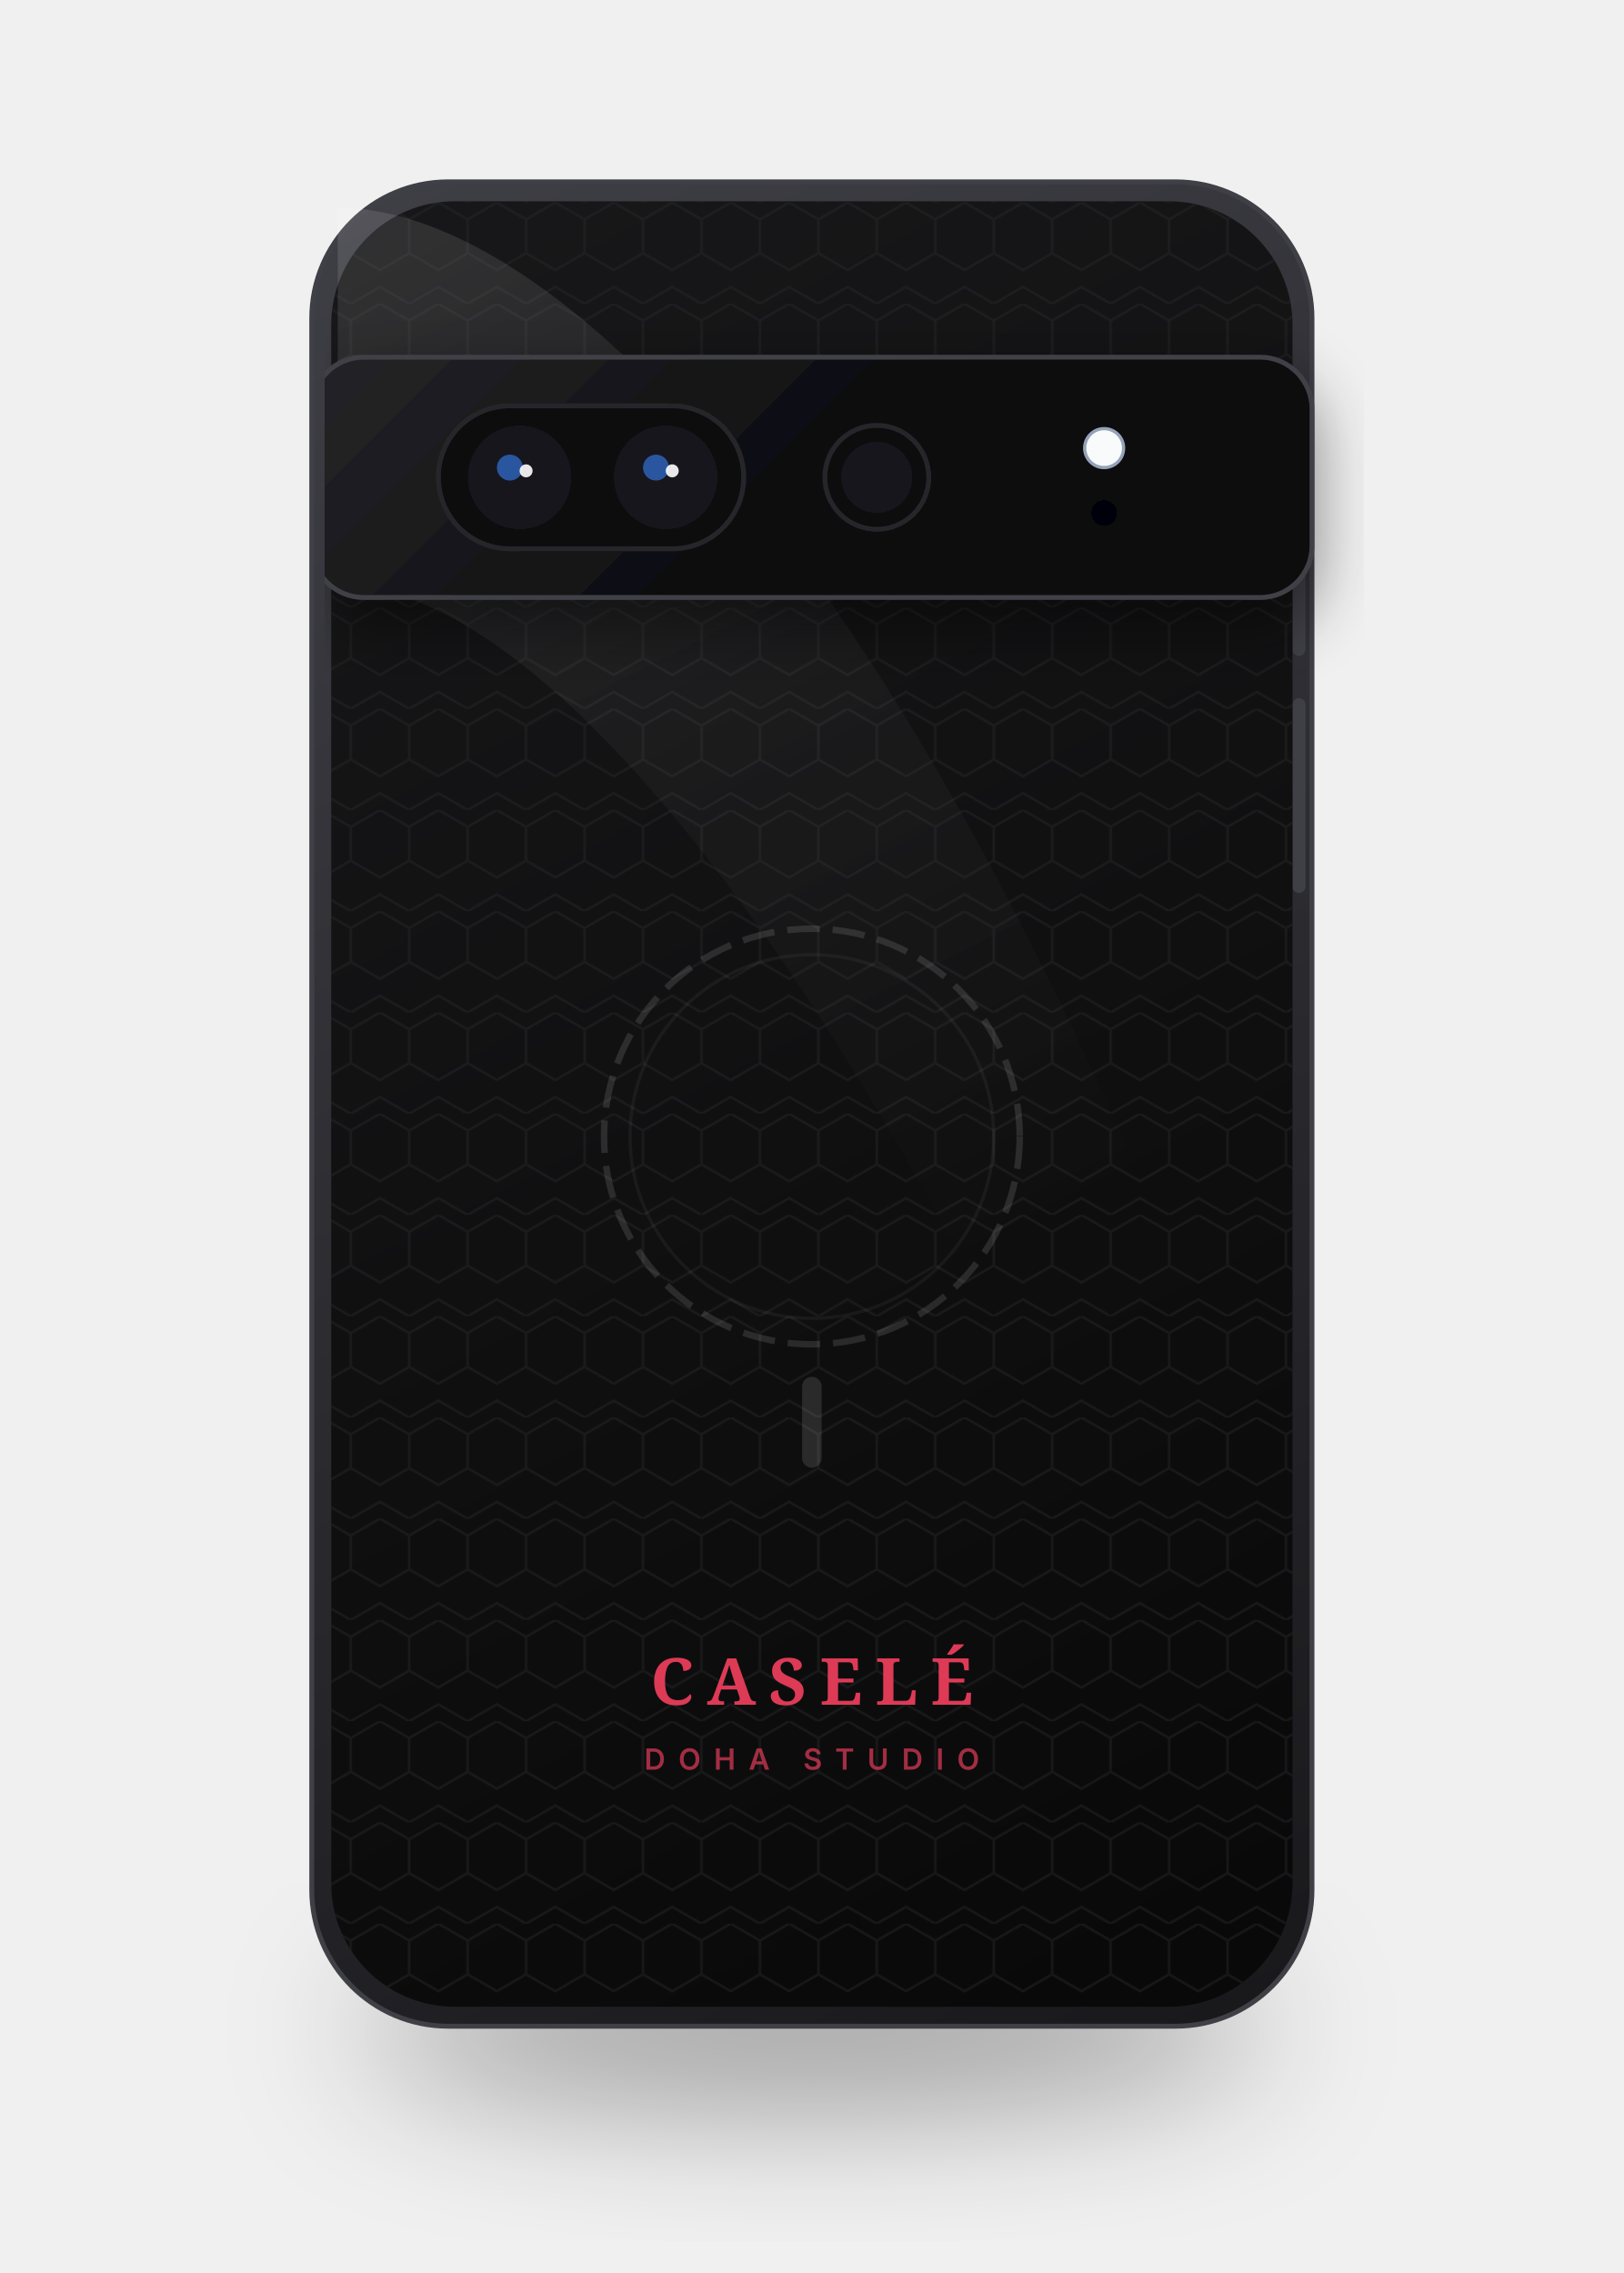
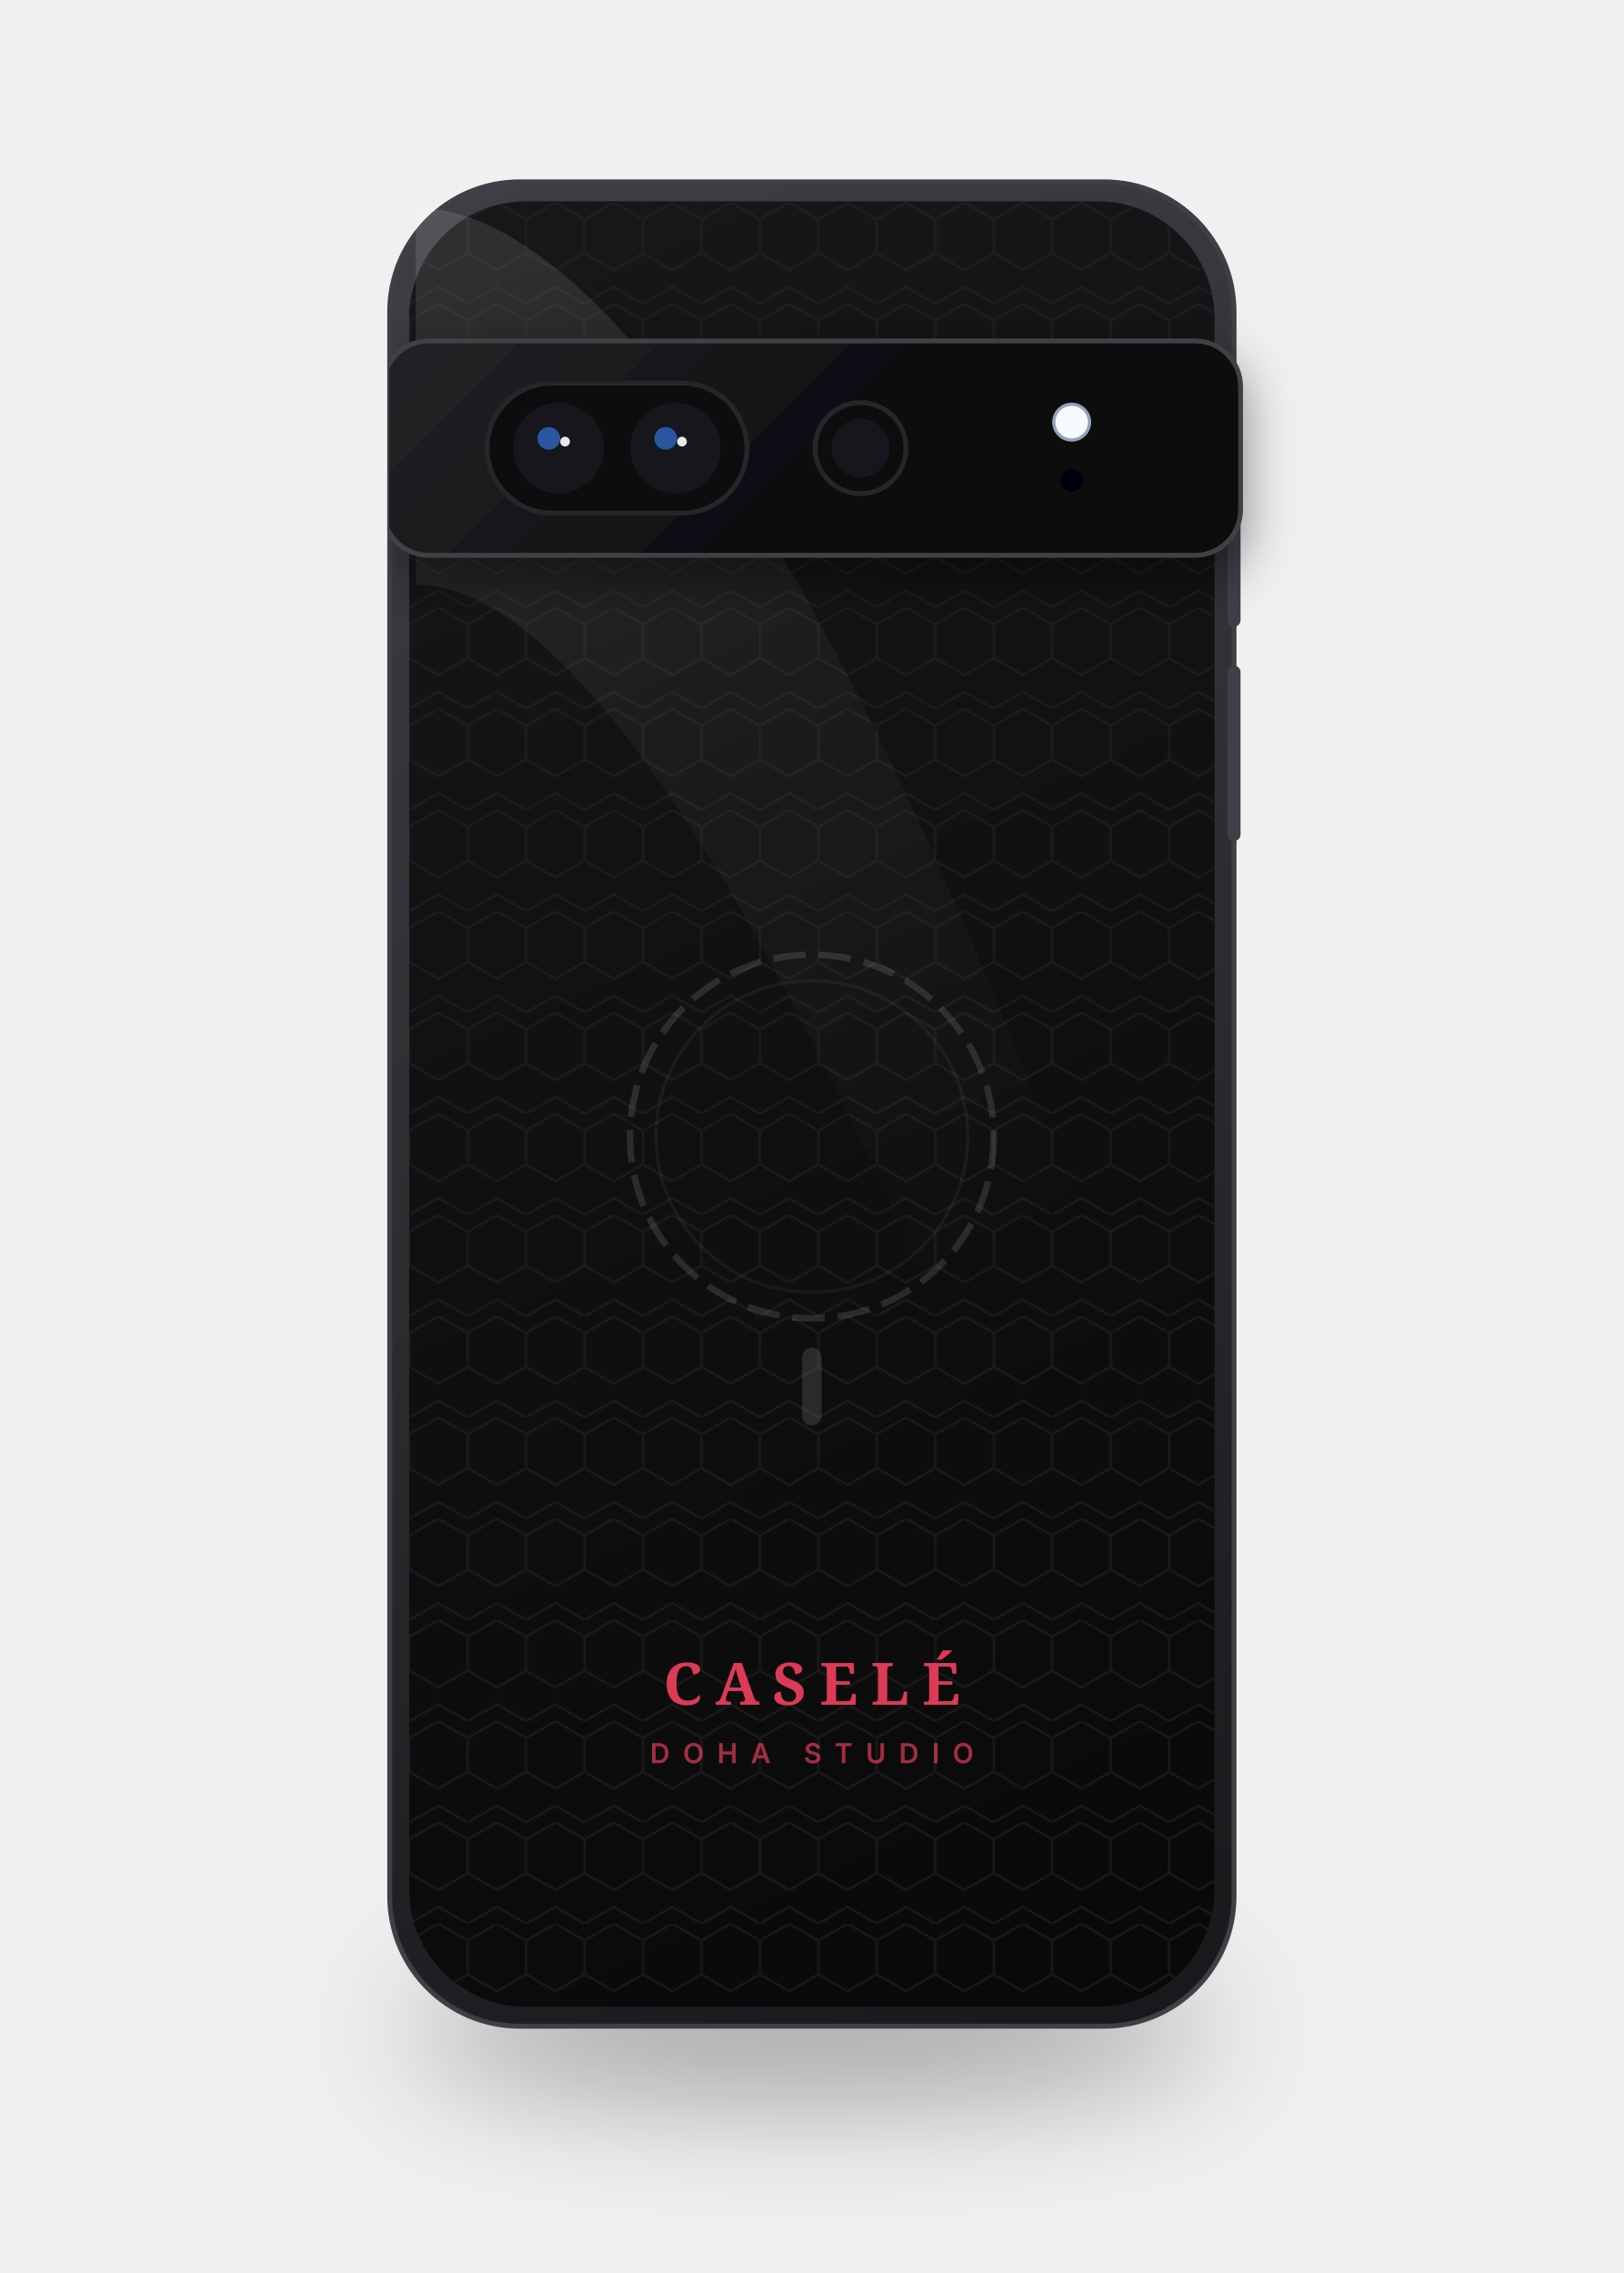
<svg xmlns="http://www.w3.org/2000/svg" viewBox="0 0 500 700" fill="none">
  <defs>
-     <filter id="groundShadow_matte-black_back_pixel" x="50" y="580" width="400" height="110" filterUnits="userSpaceOnUse">
-       <feGaussianBlur stdDeviation="22" />
+     <filter id="groundShadow_matte-black_back_pixel" x="70" y="580" width="360" height="110" filterUnits="userSpaceOnUse">
+       <feGaussianBlur stdDeviation="20" />
      <feColorMatrix type="matrix" values="0 0 0 0 0   0 0 0 0 0   0 0 0 0 0  0 0 0 0.35 0" />
    </filter>
-     <filter id="camShadow_matte-black_back_pixel" x="100" y="60" width="320" height="150" filterUnits="userSpaceOnUse">
-       <feDropShadow dx="0" dy="8" stdDeviation="10" flood-color="#000000" flood-opacity="0.45" />
+     <filter id="camShadow_matte-black_back_pixel" x="120" y="60" width="280" height="140" filterUnits="userSpaceOnUse">
+       <feDropShadow dx="0" dy="6" stdDeviation="8" flood-color="#000000" flood-opacity="0.45" />
    </filter>
-     <linearGradient id="bodyGrad_matte-black_back_pixel" x1="100" y1="50" x2="400" y2="630" gradientUnits="userSpaceOnUse">
+     <linearGradient id="bodyGrad_matte-black_back_pixel" x1="120" y1="50" x2="380" y2="630" gradientUnits="userSpaceOnUse">
      <stop offset="0%" stop-color="#18181A" />
      <stop offset="50%" stop-color="#101011" />
      <stop offset="100%" stop-color="#080809" />
    </linearGradient>
-     <linearGradient id="edgeGrad_matte-black_back_pixel" x1="100" y1="50" x2="400" y2="630" gradientUnits="userSpaceOnUse">
+     <linearGradient id="edgeGrad_matte-black_back_pixel" x1="120" y1="50" x2="380" y2="630" gradientUnits="userSpaceOnUse">
      <stop offset="0%" stop-color="#3F3F46" />
      <stop offset="100%" stop-color="#18181B" />
    </linearGradient>
-     <linearGradient id="camGrad_matte-black_back_pixel" x1="120" y1="70" x2="240" y2="190" gradientUnits="userSpaceOnUse">
+     <linearGradient id="camGrad_matte-black_back_pixel" x1="140" y1="70" x2="250" y2="180" gradientUnits="userSpaceOnUse">
      <stop offset="0%" stop-color="#27272A" />
      <stop offset="100%" stop-color="#09090B" />
    </linearGradient>
-     <linearGradient id="glareGrad_matte-black_back_pixel" x1="100" y1="50" x2="350" y2="550" gradientUnits="userSpaceOnUse">
+     <linearGradient id="glareGrad_matte-black_back_pixel" x1="120" y1="50" x2="350" y2="550" gradientUnits="userSpaceOnUse">
      <stop offset="0%" stop-color="#FFFFFF" stop-opacity="0.12" />
      <stop offset="35%" stop-color="#FFFFFF" stop-opacity="0.04" />
      <stop offset="70%" stop-color="#FFFFFF" stop-opacity="0" />
    </linearGradient>
    <pattern id="armorHex_matte-black_back_pixel" width="18" height="31.18" patternUnits="userSpaceOnUse">
      <path d="M9 0 L18 5.2 L18 15.6 L9 20.8 L0 15.6 L0 5.2 Z" fill="none" stroke="#27272A" stroke-width="0.8" opacity="0.45" />
      <path d="M0 31.18 L9 26 L18 31.18" fill="none" stroke="#27272A" stroke-width="0.8" opacity="0.45" />
    </pattern>
  </defs>
-   <ellipse cx="250" cy="625" rx="140" ry="24" fill="#000000" filter="url(#groundShadow_matte-black_back_pixel)" />
-   <rect x="96" y="56" width="308" height="568" rx="42" fill="url(#edgeGrad_matte-black_back_pixel)" stroke="#3F3F46" stroke-width="1.5" />
-   <rect x="398" y="160" width="4" height="42" rx="2" fill="#3F3F46" />
-   <rect x="398" y="215" width="4" height="60" rx="2" fill="#3F3F46" />
-   <rect x="102" y="62" width="296" height="556" rx="38" fill="url(#bodyGrad_matte-black_back_pixel)" />
-   <rect x="102" y="62" width="296" height="556" rx="38" fill="url(#armorHex_matte-black_back_pixel)" />
+   <ellipse cx="250" cy="625" rx="125" ry="20" fill="#000000" filter="url(#groundShadow_matte-black_back_pixel)" />
+   <rect x="120" y="56" width="260" height="568" rx="40" fill="url(#edgeGrad_matte-black_back_pixel)" stroke="#3F3F46" stroke-width="1.5" />
+   <rect x="378" y="155" width="4" height="38" rx="2" fill="#3F3F46" />
+   <rect x="378" y="205" width="4" height="54" rx="2" fill="#3F3F46" />
+   <rect x="126" y="62" width="248" height="556" rx="36" fill="url(#bodyGrad_matte-black_back_pixel)" />
+   <rect x="126" y="62" width="248" height="556" rx="36" fill="url(#armorHex_matte-black_back_pixel)" />
  <g opacity="0.12">
-     <circle cx="250" cy="350" r="64" stroke="#FFFFFF" stroke-width="2" stroke-dasharray="10 4" fill="none" />
-     <circle cx="250" cy="350" r="56" stroke="#FFFFFF" stroke-width="1" fill="none" opacity="0.4" />
-     <rect x="247" y="424" width="6" height="28" rx="3" fill="#FFFFFF" />
+     <circle cx="250" cy="350" r="56" stroke="#FFFFFF" stroke-width="2" stroke-dasharray="10 4" fill="none" />
+     <circle cx="250" cy="350" r="48" stroke="#FFFFFF" stroke-width="1" fill="none" opacity="0.4" />
+     <rect x="247" y="415" width="6" height="24" rx="3" fill="#FFFFFF" />
  </g>
-   <path d="M104 64 C 180 64, 300 200, 396 480 L396 616 C 300 350, 180 180, 104 180 Z" fill="url(#glareGrad_matte-black_back_pixel)" />
+   <path d="M128 64 C 190 64, 280 200, 368 480 L368 616 C 280 350, 190 180, 128 180 Z" fill="url(#glareGrad_matte-black_back_pixel)" />
  <g filter="url(#camShadow_matte-black_back_pixel)">
-     <rect x="96" y="110" width="308" height="74" rx="16" fill="url(#camGrad_matte-black_back_pixel)" stroke="#3F3F46" stroke-width="1.5" />
-     <rect x="135" y="125" width="94" height="44" rx="22" fill="#0A0A0E" stroke="#27272A" stroke-width="1.5" />
-     <circle cx="160" cy="147" r="16" fill="#14141C" />
-     <circle cx="157" cy="144" r="4" fill="#3B82F6" opacity="0.6" />
-     <circle cx="162" cy="145" r="2" fill="#FFFFFF" opacity="0.9" />
-     <circle cx="205" cy="147" r="16" fill="#14141C" />
-     <circle cx="202" cy="144" r="4" fill="#3B82F6" opacity="0.6" />
-     <circle cx="207" cy="145" r="2" fill="#FFFFFF" opacity="0.9" />
-     <circle cx="270" cy="147" r="16" fill="#0A0A0E" stroke="#27272A" stroke-width="1.5" />
-     <circle cx="270" cy="147" r="11" fill="#14141C" />
-     <circle cx="340" cy="138" r="6" fill="#F8FAFC" stroke="#94A3B8" stroke-width="1" />
-     <circle cx="340" cy="158" r="4" fill="#050508" />
+     <rect x="118" y="105" width="264" height="66" rx="14" fill="url(#camGrad_matte-black_back_pixel)" stroke="#3F3F46" stroke-width="1.5" />
+     <rect x="150" y="118" width="80" height="40" rx="20" fill="#0A0A0E" stroke="#27272A" stroke-width="1.5" />
+     <circle cx="172" cy="138" r="14" fill="#14141C" />
+     <circle cx="169" cy="135" r="3.5" fill="#3B82F6" opacity="0.6" />
+     <circle cx="174" cy="136" r="1.5" fill="#FFFFFF" opacity="0.9" />
+     <circle cx="208" cy="138" r="14" fill="#14141C" />
+     <circle cx="205" cy="135" r="3.5" fill="#3B82F6" opacity="0.6" />
+     <circle cx="210" cy="136" r="1.5" fill="#FFFFFF" opacity="0.9" />
+     <circle cx="265" cy="138" r="14" fill="#0A0A0E" stroke="#27272A" stroke-width="1.5" />
+     <circle cx="265" cy="138" r="9" fill="#14141C" />
+     <circle cx="330" cy="130" r="5.5" fill="#F8FAFC" stroke="#94A3B8" stroke-width="1" />
+     <circle cx="330" cy="148" r="3.5" fill="#050508" />
  </g>
-   <text x="250" y="525" text-anchor="middle" font-family="'Cinzel', 'Playfair Display', Georgia, serif" font-size="20" font-weight="700" fill="#F43F5E" opacity="0.9" letter-spacing="4">CASELÉ</text>
-   <text x="250" y="545" text-anchor="middle" font-family="'Inter', sans-serif" font-size="9" font-weight="600" fill="#F43F5E" opacity="0.65" letter-spacing="4">DOHA STUDIO</text>
+   <text x="250" y="525" text-anchor="middle" font-family="'Cinzel', 'Playfair Display', Georgia, serif" font-size="18" font-weight="700" fill="#F43F5E" opacity="0.9" letter-spacing="4">CASELÉ</text>
+   <text x="250" y="543" text-anchor="middle" font-family="'Inter', sans-serif" font-size="8.5" font-weight="600" fill="#F43F5E" opacity="0.65" letter-spacing="4">DOHA STUDIO</text>
</svg>
